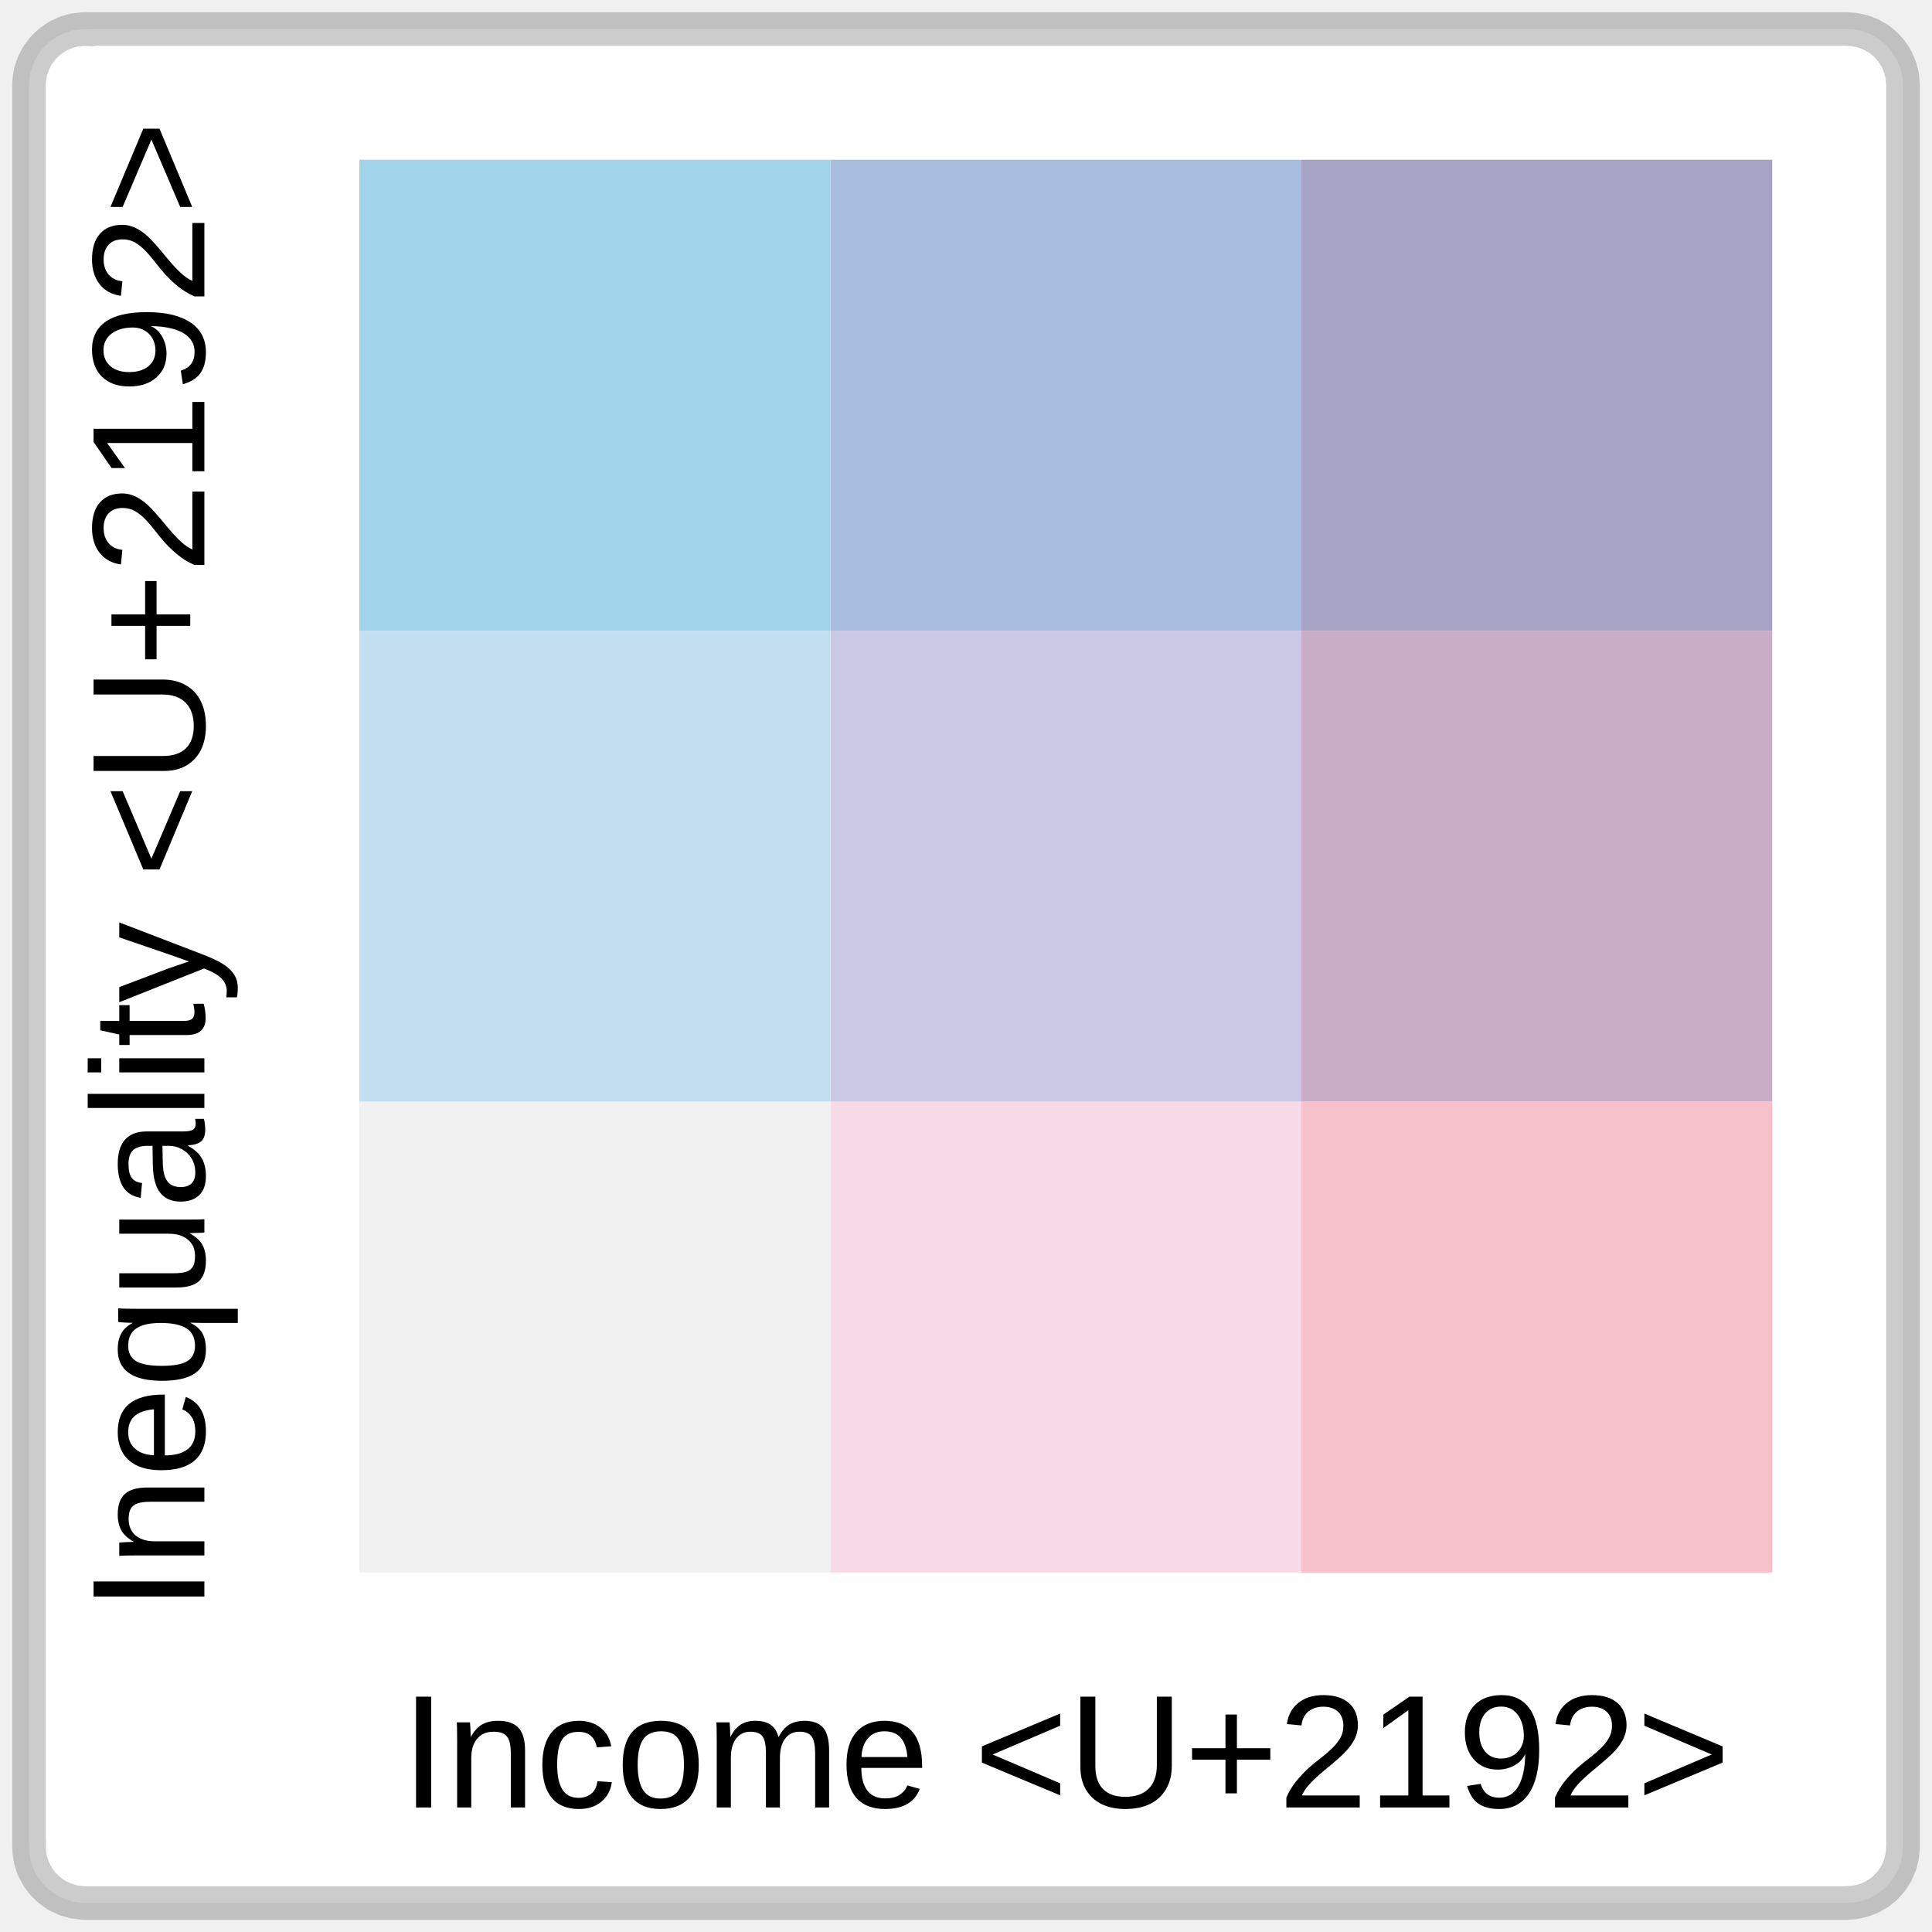
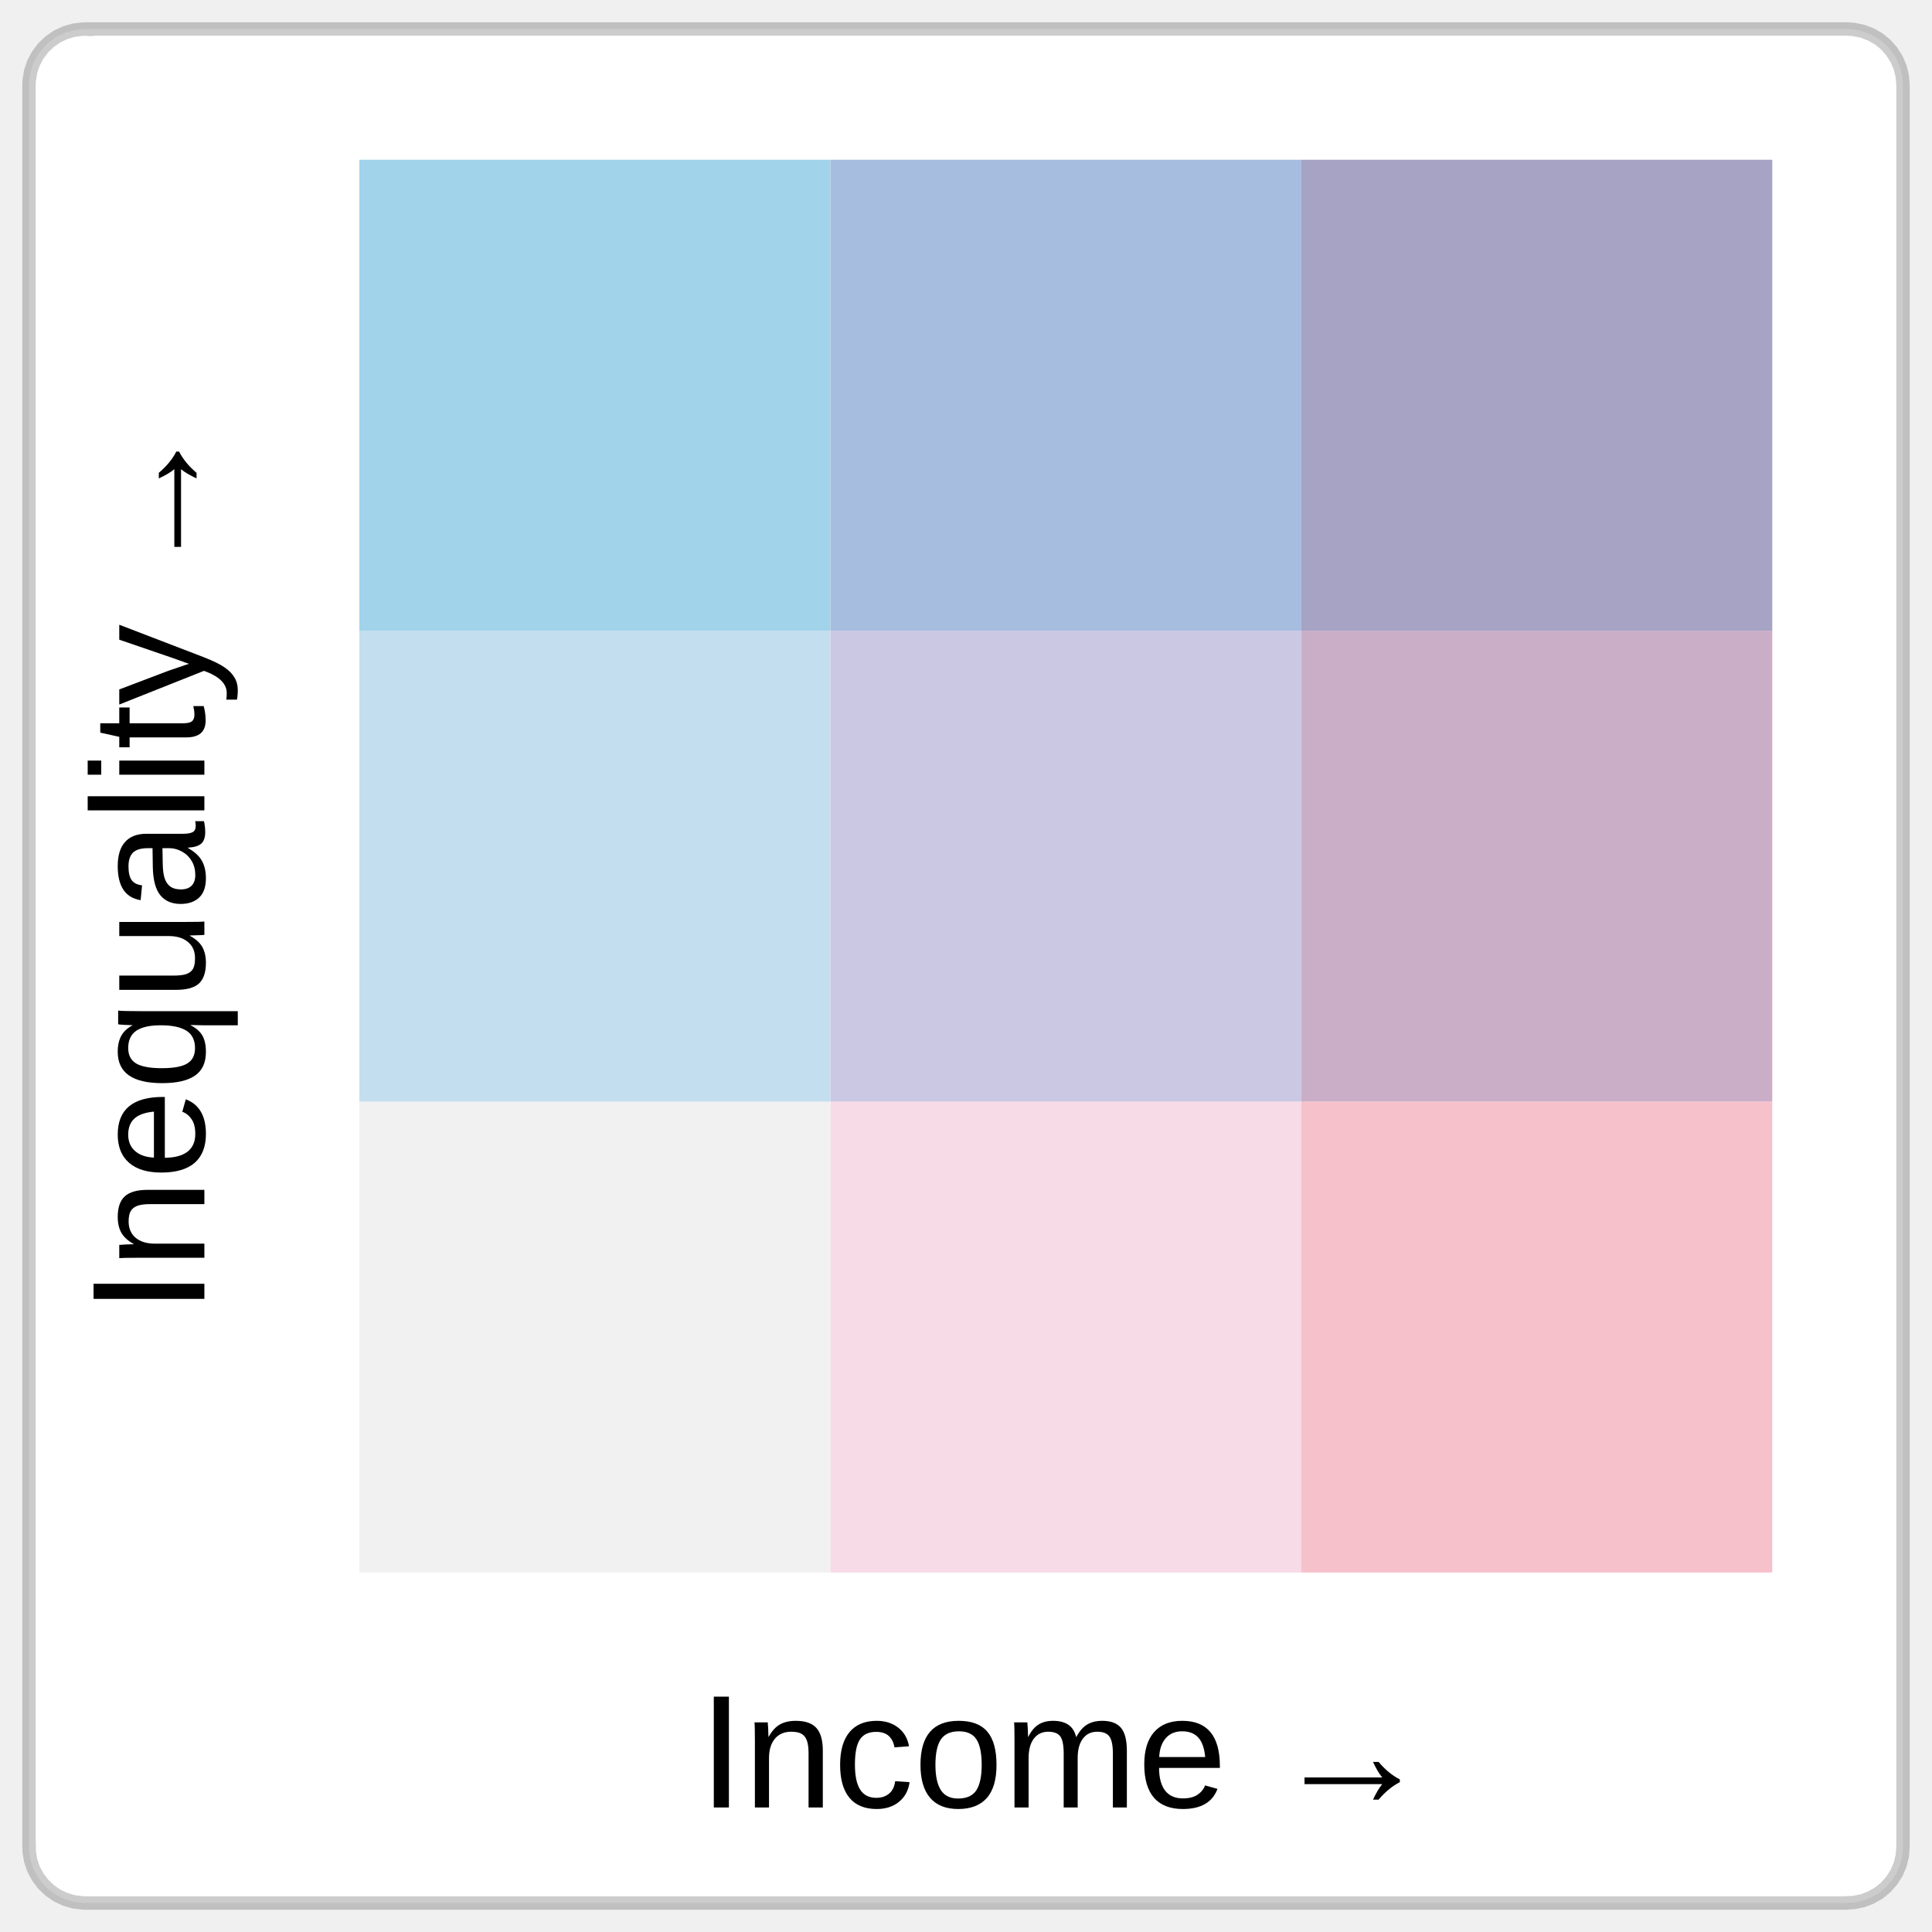
<svg xmlns="http://www.w3.org/2000/svg" viewBox="0 0 216.00 216.00">
  <defs>
    <style type="text/css">
    line, polyline, polygon, path, rect, circle {
      fill: none;
      stroke: #000000;
      stroke-linecap: round;
      stroke-linejoin: round;
      stroke-miterlimit: 10.00;
    }
  </style>
  </defs>
  <rect width="100%" height="100%" style="stroke: none; fill: none;" />
-   <polygon points="9.53,212.76 206.47,212.76 206.22,212.75 207.23,212.71 208.22,212.51 209.17,212.15 210.05,211.65 210.83,211.01 211.50,210.25 212.04,209.40 212.44,208.46 212.68,207.48 212.76,206.47 212.76,206.47 212.76,9.53 212.76,9.53 212.68,8.52 212.44,7.54 212.04,6.60 211.50,5.75 210.83,4.99 210.05,4.35 209.17,3.85 208.22,3.49 207.23,3.29 206.47,3.24 9.53,3.24 10.28,3.29 9.27,3.25 8.27,3.37 7.30,3.65 6.38,4.08 5.55,4.66 4.82,5.36 4.21,6.17 3.74,7.06 3.42,8.02 3.26,9.02 3.24,9.53 3.24,206.47 3.26,205.97 3.26,206.98 3.42,207.98 3.74,208.94 4.21,209.83 4.82,210.64 5.55,211.34 6.38,211.92 7.30,212.35 8.27,212.63 9.27,212.75 " style="stroke-width: 3.75; stroke: #000000; stroke-opacity: 0.20; fill: #FFFFFF;" />
+   <polygon points="9.53,212.76 206.47,212.76 206.22,212.75 207.23,212.71 208.22,212.51 209.17,212.15 210.05,211.65 210.83,211.01 211.50,210.25 212.04,209.40 212.44,208.46 212.68,207.48 212.76,206.47 212.76,206.47 212.76,9.53 212.76,9.53 212.68,8.52 212.44,7.54 212.04,6.60 211.50,5.75 210.83,4.99 210.05,4.35 209.17,3.85 208.22,3.49 207.23,3.29 206.47,3.24 9.53,3.24 10.28,3.29 9.27,3.25 8.27,3.37 7.30,3.65 6.38,4.08 5.55,4.66 4.82,5.36 4.21,6.17 3.74,7.06 3.42,8.02 3.26,9.02 3.24,9.53 3.24,206.47 3.26,205.97 3.26,206.98 3.42,207.98 3.74,208.94 4.21,209.83 4.82,210.64 5.55,211.34 6.38,211.92 7.30,212.35 8.27,212.63 9.27,212.75 " style="stroke-width: 1.50; stroke: #000000; stroke-opacity: 0.20; fill: #FFFFFF;" />
  <rect x="0.00" y="0.00" width="216.00" height="216.00" style="stroke-width: 1.07; stroke: none;" />
  <defs>
    <clipPath id="cpMzIuMjl8MjA2LjA0fDE4My43MXw5Ljk2">
      <rect x="32.29" y="9.96" width="173.75" height="173.75" />
    </clipPath>
  </defs>
  <rect x="40.18" y="123.16" width="52.65" height="52.65" style="stroke-width: 0.21; stroke: none; stroke-linecap: square; stroke-linejoin: miter; fill: #F1F1F1;" clip-path="url(#cpMzIuMjl8MjA2LjA0fDE4My43MXw5Ljk2)" />
  <rect x="40.18" y="70.51" width="52.65" height="52.65" style="stroke-width: 0.21; stroke: none; stroke-linecap: square; stroke-linejoin: miter; fill: #C3DEEE;" clip-path="url(#cpMzIuMjl8MjA2LjA0fDE4My43MXw5Ljk2)" />
  <rect x="40.18" y="17.86" width="52.65" height="52.65" style="stroke-width: 0.21; stroke: none; stroke-linecap: square; stroke-linejoin: miter; fill: #A1D3EA;" clip-path="url(#cpMzIuMjl8MjA2LjA0fDE4My43MXw5Ljk2)" />
  <rect x="92.84" y="123.16" width="52.65" height="52.65" style="stroke-width: 0.21; stroke: none; stroke-linecap: square; stroke-linejoin: miter; fill: #F7DBE7;" clip-path="url(#cpMzIuMjl8MjA2LjA0fDE4My43MXw5Ljk2)" />
  <rect x="92.84" y="70.51" width="52.65" height="52.65" style="stroke-width: 0.21; stroke: none; stroke-linecap: square; stroke-linejoin: miter; fill: #CAC8E3;" clip-path="url(#cpMzIuMjl8MjA2LjA0fDE4My43MXw5Ljk2)" />
  <rect x="92.84" y="17.86" width="52.65" height="52.65" style="stroke-width: 0.21; stroke: none; stroke-linecap: square; stroke-linejoin: miter; fill: #A6BDDF;" clip-path="url(#cpMzIuMjl8MjA2LjA0fDE4My43MXw5Ljk2)" />
  <rect x="145.49" y="123.16" width="52.65" height="52.65" style="stroke-width: 0.21; stroke: none; stroke-linecap: square; stroke-linejoin: miter; fill: #F7C1CB;" clip-path="url(#cpMzIuMjl8MjA2LjA0fDE4My43MXw5Ljk2)" />
  <rect x="145.49" y="70.51" width="52.65" height="52.65" style="stroke-width: 0.21; stroke: none; stroke-linecap: square; stroke-linejoin: miter; fill: #CAAEC8;" clip-path="url(#cpMzIuMjl8MjA2LjA0fDE4My43MXw5Ljk2)" />
  <rect x="145.49" y="17.86" width="52.65" height="52.65" style="stroke-width: 0.21; stroke: none; stroke-linecap: square; stroke-linejoin: miter; fill: #A6A3C4;" clip-path="url(#cpMzIuMjl8MjA2LjA0fDE4My43MXw5Ljk2)" />
  <defs>
    <clipPath id="cpMC4wMHwyMTYuMDB8MjE2LjAwfDAuMDA=">
      <rect x="0.00" y="0.00" width="216.00" height="216.00" />
    </clipPath>
  </defs>
  <g clip-path="url(#cpMC4wMHwyMTYuMDB8MjE2LjAwfDAuMDA=)">
-     <text x="44.86" y="202.08" style="font-size: 18.00px; font-family: Arial;" textLength="148.61px" lengthAdjust="spacingAndGlyphs">Income &lt;U+2192&gt;</text>
+     <text x="78.15" y="202.08" style="font-size: 18.00px; font-family: Arial;" textLength="82.03px" lengthAdjust="spacingAndGlyphs">Income →</text>
  </g>
  <g clip-path="url(#cpMC4wMHwyMTYuMDB8MjE2LjAwfDAuMDA=)">
-     <text transform="translate(22.85,180.15) rotate(-90)" style="font-size: 18.00px; font-family: Arial;" textLength="166.63px" lengthAdjust="spacingAndGlyphs">Inequality &lt;U+2192&gt;</text>
+     <text transform="translate(22.85,146.87) rotate(-90)" style="font-size: 18.00px; font-family: Arial;" textLength="100.05px" lengthAdjust="spacingAndGlyphs">Inequality →</text>
  </g>
</svg>
